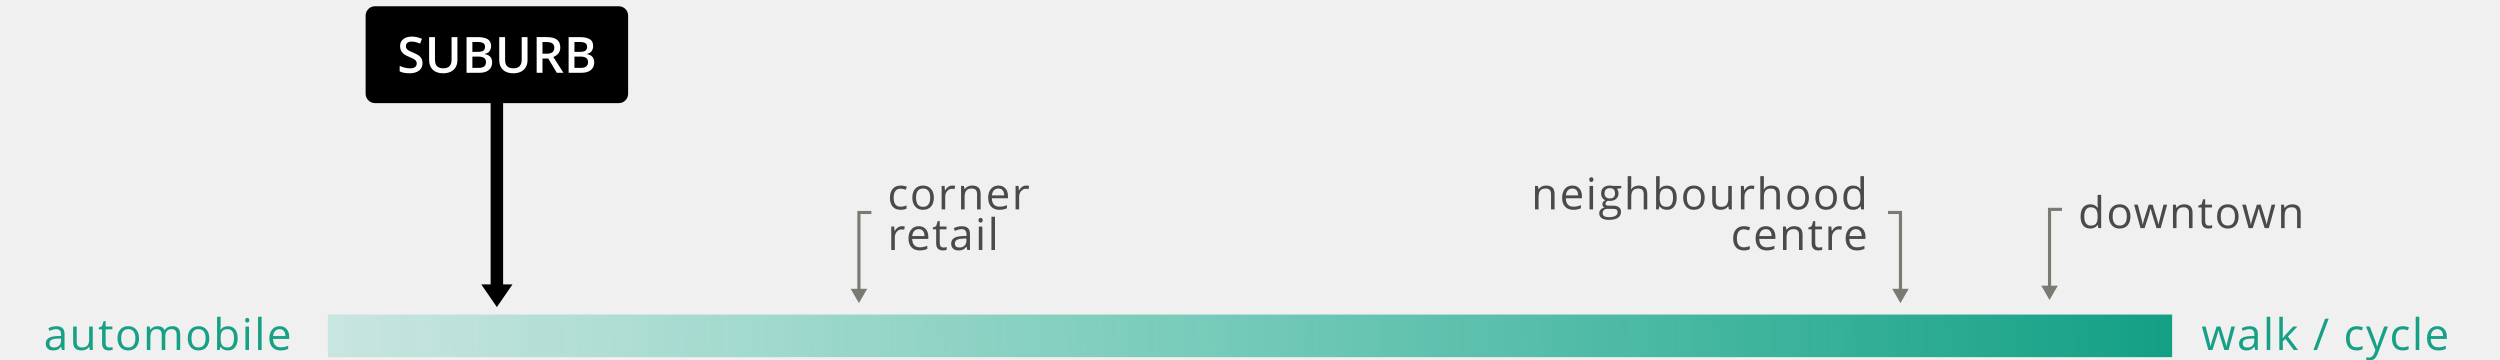
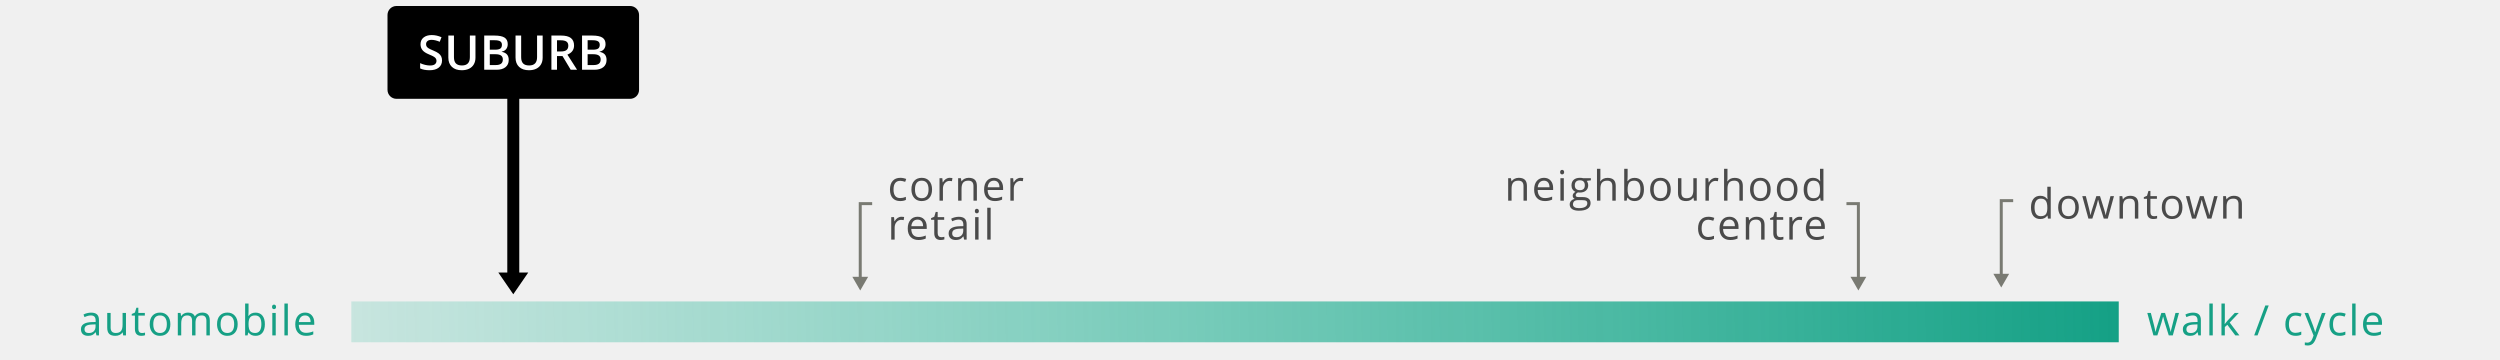
- <svg xmlns="http://www.w3.org/2000/svg" width="800px" height="115px" viewBox="0 0 800 115" version="1.1">
+ <svg xmlns="http://www.w3.org/2000/svg" width="800px" height="115px" viewBox="0 0 810 120" version="1.1">
  <defs>
    <linearGradient x1="0%" y1="50.036%" x2="100%" y2="50%" id="linearGradient-1">
      <stop stop-color="#26B99A" stop-opacity="0.2" offset="0%" />
      <stop stop-color="#1FB092" stop-opacity="0.585" offset="48.15%" />
      <stop stop-color="#14A085" offset="100%" />
    </linearGradient>
  </defs>
  <g id="Page-1" stroke="none" stroke-width="1" fill="none" fill-rule="evenodd">
    <g id="Suburbs_Mobility">
      <g id="Group" transform="translate(104, 100)" fill="url(#linearGradient-1)">
        <rect id="Rectangle-path" x="0.917" y="0.652" width="590.167" height="13.636" />
      </g>
-       <text id="automobile" font-family="OpenSans-Semibold, Open Sans" font-size="14" font-weight="500" letter-spacing="0.5" fill="#16A085">
+       <text id="automobile" font-family="Open Sans" font-size="14" font-weight="500" letter-spacing="0.5" fill="#16A085">
        <tspan x="14" y="112">automobile</tspan>
      </text>
-       <text id="walk-/-cycle" font-family="OpenSans-Semibold, Open Sans" font-size="14" font-weight="500" letter-spacing="0.5" fill="#16A085">
+       <text id="walk-/-cycle" font-family="Open Sans" font-size="14" font-weight="500" letter-spacing="0.5" fill="#16A085">
        <tspan x="704.46" y="112">walk / cycle</tspan>
      </text>
      <g id="Group-6" transform="translate(117, 2)">
        <rect id="Rectangle-3" fill="#000000" x="0" y="0" width="84" height="31" rx="3" />
        <rect id="Rectangle-path" fill="#000000" x="40" y="14" width="4" height="75.515" />
        <g id="Group-7" transform="translate(10, 9)" fill="#FFFFFF">
          <path d="M8.208,9.192 C8.208,10.208 7.841,11.004 7.106,11.583 C6.371,12.162 5.358,12.45 4.067,12.45 C2.776,12.45 1.718,12.25 0.895,11.848 L0.895,10.082 C1.416,10.327 1.969,10.52 2.555,10.66 C3.141,10.8 3.686,10.871 4.192,10.871 C4.932,10.871 5.477,10.73 5.829,10.449 C6.181,10.168 6.356,9.79 6.356,9.316 C6.356,8.889 6.194,8.527 5.872,8.23 C5.55,7.933 4.882,7.582 3.872,7.175 C2.83,6.753 2.096,6.272 1.669,5.73 C1.242,5.188 1.028,4.538 1.028,3.777 C1.028,2.824 1.366,2.074 2.044,1.527 C2.722,0.98 3.63,0.707 4.771,0.707 C5.865,0.707 6.953,0.946 8.037,1.426 L7.443,2.949 C6.427,2.522 5.521,2.308 4.724,2.308 C4.12,2.308 3.662,2.44 3.349,2.703 C3.036,2.966 2.88,3.313 2.88,3.746 C2.88,4.043 2.942,4.297 3.068,4.508 C3.194,4.719 3.399,4.918 3.685,5.106 C3.971,5.294 4.487,5.541 5.232,5.848 C6.07,6.197 6.685,6.523 7.076,6.825 C7.467,7.127 7.753,7.469 7.935,7.848 C8.117,8.227 8.208,8.676 8.208,9.192 L8.208,9.192 Z" id="Shape" />
          <path d="M19.372,0.872 L19.372,8.263 C19.372,9.107 19.191,9.845 18.829,10.478 C18.467,11.111 17.944,11.598 17.259,11.939 C16.574,12.28 15.755,12.451 14.802,12.451 C13.385,12.451 12.284,12.076 11.497,11.326 C10.71,10.576 10.317,9.545 10.317,8.232 L10.317,0.873 L12.192,0.873 L12.192,8.1 C12.192,9.042 12.411,9.738 12.848,10.186 C13.285,10.634 13.957,10.858 14.864,10.858 C16.624,10.858 17.505,9.933 17.505,8.085 L17.505,0.874 L19.372,0.874 L19.372,0.872 Z" id="Shape" />
          <path d="M22.293,0.872 L25.684,0.872 C27.257,0.872 28.393,1.101 29.094,1.56 C29.795,2.019 30.145,2.743 30.145,3.732 C30.145,4.399 29.973,4.954 29.629,5.396 C29.285,5.838 28.791,6.118 28.145,6.232 L28.145,6.31 C28.947,6.461 29.537,6.759 29.915,7.205 C30.293,7.651 30.481,8.253 30.481,9.014 C30.481,10.04 30.123,10.843 29.407,11.424 C28.691,12.005 27.695,12.295 26.419,12.295 L22.294,12.295 L22.294,0.872 L22.293,0.872 Z M24.161,5.59 L25.958,5.59 C26.739,5.59 27.31,5.466 27.669,5.219 C28.028,4.972 28.208,4.551 28.208,3.957 C28.208,3.421 28.014,3.032 27.626,2.793 C27.238,2.554 26.622,2.434 25.778,2.434 L24.161,2.434 L24.161,5.59 L24.161,5.59 Z M24.161,7.106 L24.161,10.723 L26.145,10.723 C26.926,10.723 27.516,10.574 27.915,10.274 C28.314,9.974 28.513,9.502 28.513,8.856 C28.513,8.262 28.31,7.822 27.904,7.536 C27.498,7.25 26.881,7.106 26.052,7.106 L24.161,7.106 L24.161,7.106 Z" id="Shape" />
          <path d="M41.809,0.872 L41.809,8.263 C41.809,9.107 41.628,9.845 41.266,10.478 C40.904,11.111 40.381,11.598 39.696,11.939 C39.011,12.28 38.192,12.451 37.239,12.451 C35.822,12.451 34.721,12.076 33.934,11.326 C33.147,10.576 32.754,9.545 32.754,8.232 L32.754,0.873 L34.629,0.873 L34.629,8.1 C34.629,9.042 34.848,9.738 35.285,10.186 C35.722,10.634 36.394,10.858 37.301,10.858 C39.061,10.858 39.942,9.933 39.942,8.085 L39.942,0.874 L41.809,0.874 L41.809,0.872 Z" id="Shape" />
          <path d="M46.598,7.731 L46.598,12.293 L44.731,12.293 L44.731,0.871 L47.958,0.871 C49.432,0.871 50.523,1.147 51.231,1.699 C51.939,2.251 52.293,3.085 52.293,4.199 C52.293,5.621 51.553,6.634 50.074,7.238 L53.301,12.293 L51.176,12.293 L48.442,7.731 L46.598,7.731 L46.598,7.731 Z M46.598,6.184 L47.895,6.184 C48.765,6.184 49.395,6.023 49.786,5.7 C50.177,5.377 50.372,4.898 50.372,4.262 C50.372,3.616 50.161,3.153 49.739,2.871 C49.317,2.589 48.682,2.449 47.833,2.449 L46.599,2.449 L46.599,6.184 L46.598,6.184 Z" id="Shape" />
          <path d="M54.958,0.872 L58.349,0.872 C59.922,0.872 61.058,1.101 61.759,1.56 C62.46,2.019 62.81,2.743 62.81,3.732 C62.81,4.399 62.638,4.954 62.294,5.396 C61.95,5.838 61.456,6.118 60.81,6.232 L60.81,6.31 C61.612,6.461 62.202,6.759 62.58,7.205 C62.958,7.651 63.146,8.253 63.146,9.014 C63.146,10.04 62.788,10.843 62.072,11.424 C61.356,12.005 60.36,12.295 59.084,12.295 L54.959,12.295 L54.959,0.872 L54.958,0.872 Z M56.825,5.59 L58.622,5.59 C59.403,5.59 59.974,5.466 60.333,5.219 C60.692,4.972 60.872,4.551 60.872,3.957 C60.872,3.421 60.678,3.032 60.29,2.793 C59.902,2.554 59.286,2.434 58.442,2.434 L56.825,2.434 L56.825,5.59 L56.825,5.59 Z M56.825,7.106 L56.825,10.723 L58.809,10.723 C59.59,10.723 60.18,10.574 60.579,10.274 C60.978,9.974 61.177,9.502 61.177,8.856 C61.177,8.262 60.974,7.822 60.568,7.536 C60.162,7.25 59.545,7.106 58.716,7.106 L56.825,7.106 L56.825,7.106 Z" id="Shape" />
        </g>
        <path d="M42,96.262 L44.5,92.631 L47,89 L42,89 L37,89 L39.5,92.631 L42,96.262 L42,96.262 Z" id="Shape" fill="#000000" />
      </g>
      <g id="Group-4" transform="translate(272, 52)">
        <text id="corner" font-family="OpenSans, Open Sans" font-size="14" font-weight="normal" line-spacing="13" letter-spacing="0.5" fill="#4A4A4A">
          <tspan x="12" y="15">corner</tspan>
          <tspan x="12" y="28">retail</tspan>
        </text>
        <g id="Group-2" transform="translate(3.5, 30) scale(-1, 1) translate(-3.5, -30) translate(0, 15)">
          <path d="M4.146,26.192 L4.146,0.996 L0.163,0.996" id="Shape" stroke="#797A72" />
          <path d="M4.146,29.996 L1.504,25.418 L6.789,25.418 L4.146,29.996 Z" id="Shape" fill="#797A72" />
        </g>
      </g>
      <g id="Group-7-Copy" transform="translate(653, 58)">
        <g id="Group-5" transform="translate(0, 8)">
          <g id="Group-2" transform="translate(3.5, 15) scale(-1, 1) translate(-3.5, -15) ">
            <path d="M4.146,26.192 L4.146,0.996 L0.163,0.996" id="Shape" stroke="#797A72" />
            <path d="M4.146,29.996 L1.504,25.418 L6.789,25.418 L4.146,29.996 Z" id="Shape" fill="#797A72" />
          </g>
        </g>
        <text id="downtown" font-family="OpenSans, Open Sans" font-size="14" font-weight="normal" line-spacing="13" letter-spacing="0.5" fill="#4A4A4A">
          <tspan x="12" y="15">downtown</tspan>
        </text>
      </g>
      <g id="Group-3" transform="translate(490, 52)">
        <g id="Group-2" transform="translate(114, 15)">
          <path d="M4.146,26.192 L4.146,0.996 L0.163,0.996" id="Shape" stroke="#797A72" />
          <path d="M4.146,29.996 L1.504,25.418 L6.789,25.418 L4.146,29.996 Z" id="Shape" fill="#797A72" />
        </g>
        <text id="neighbourhood" font-family="OpenSans, Open Sans" font-size="14" font-weight="normal" line-spacing="13" letter-spacing="0.5" fill="#4A4A4A">
          <tspan x="0" y="15">neighbourhood</tspan>
          <tspan x="63.834" y="28">centre</tspan>
        </text>
      </g>
    </g>
  </g>
</svg>
